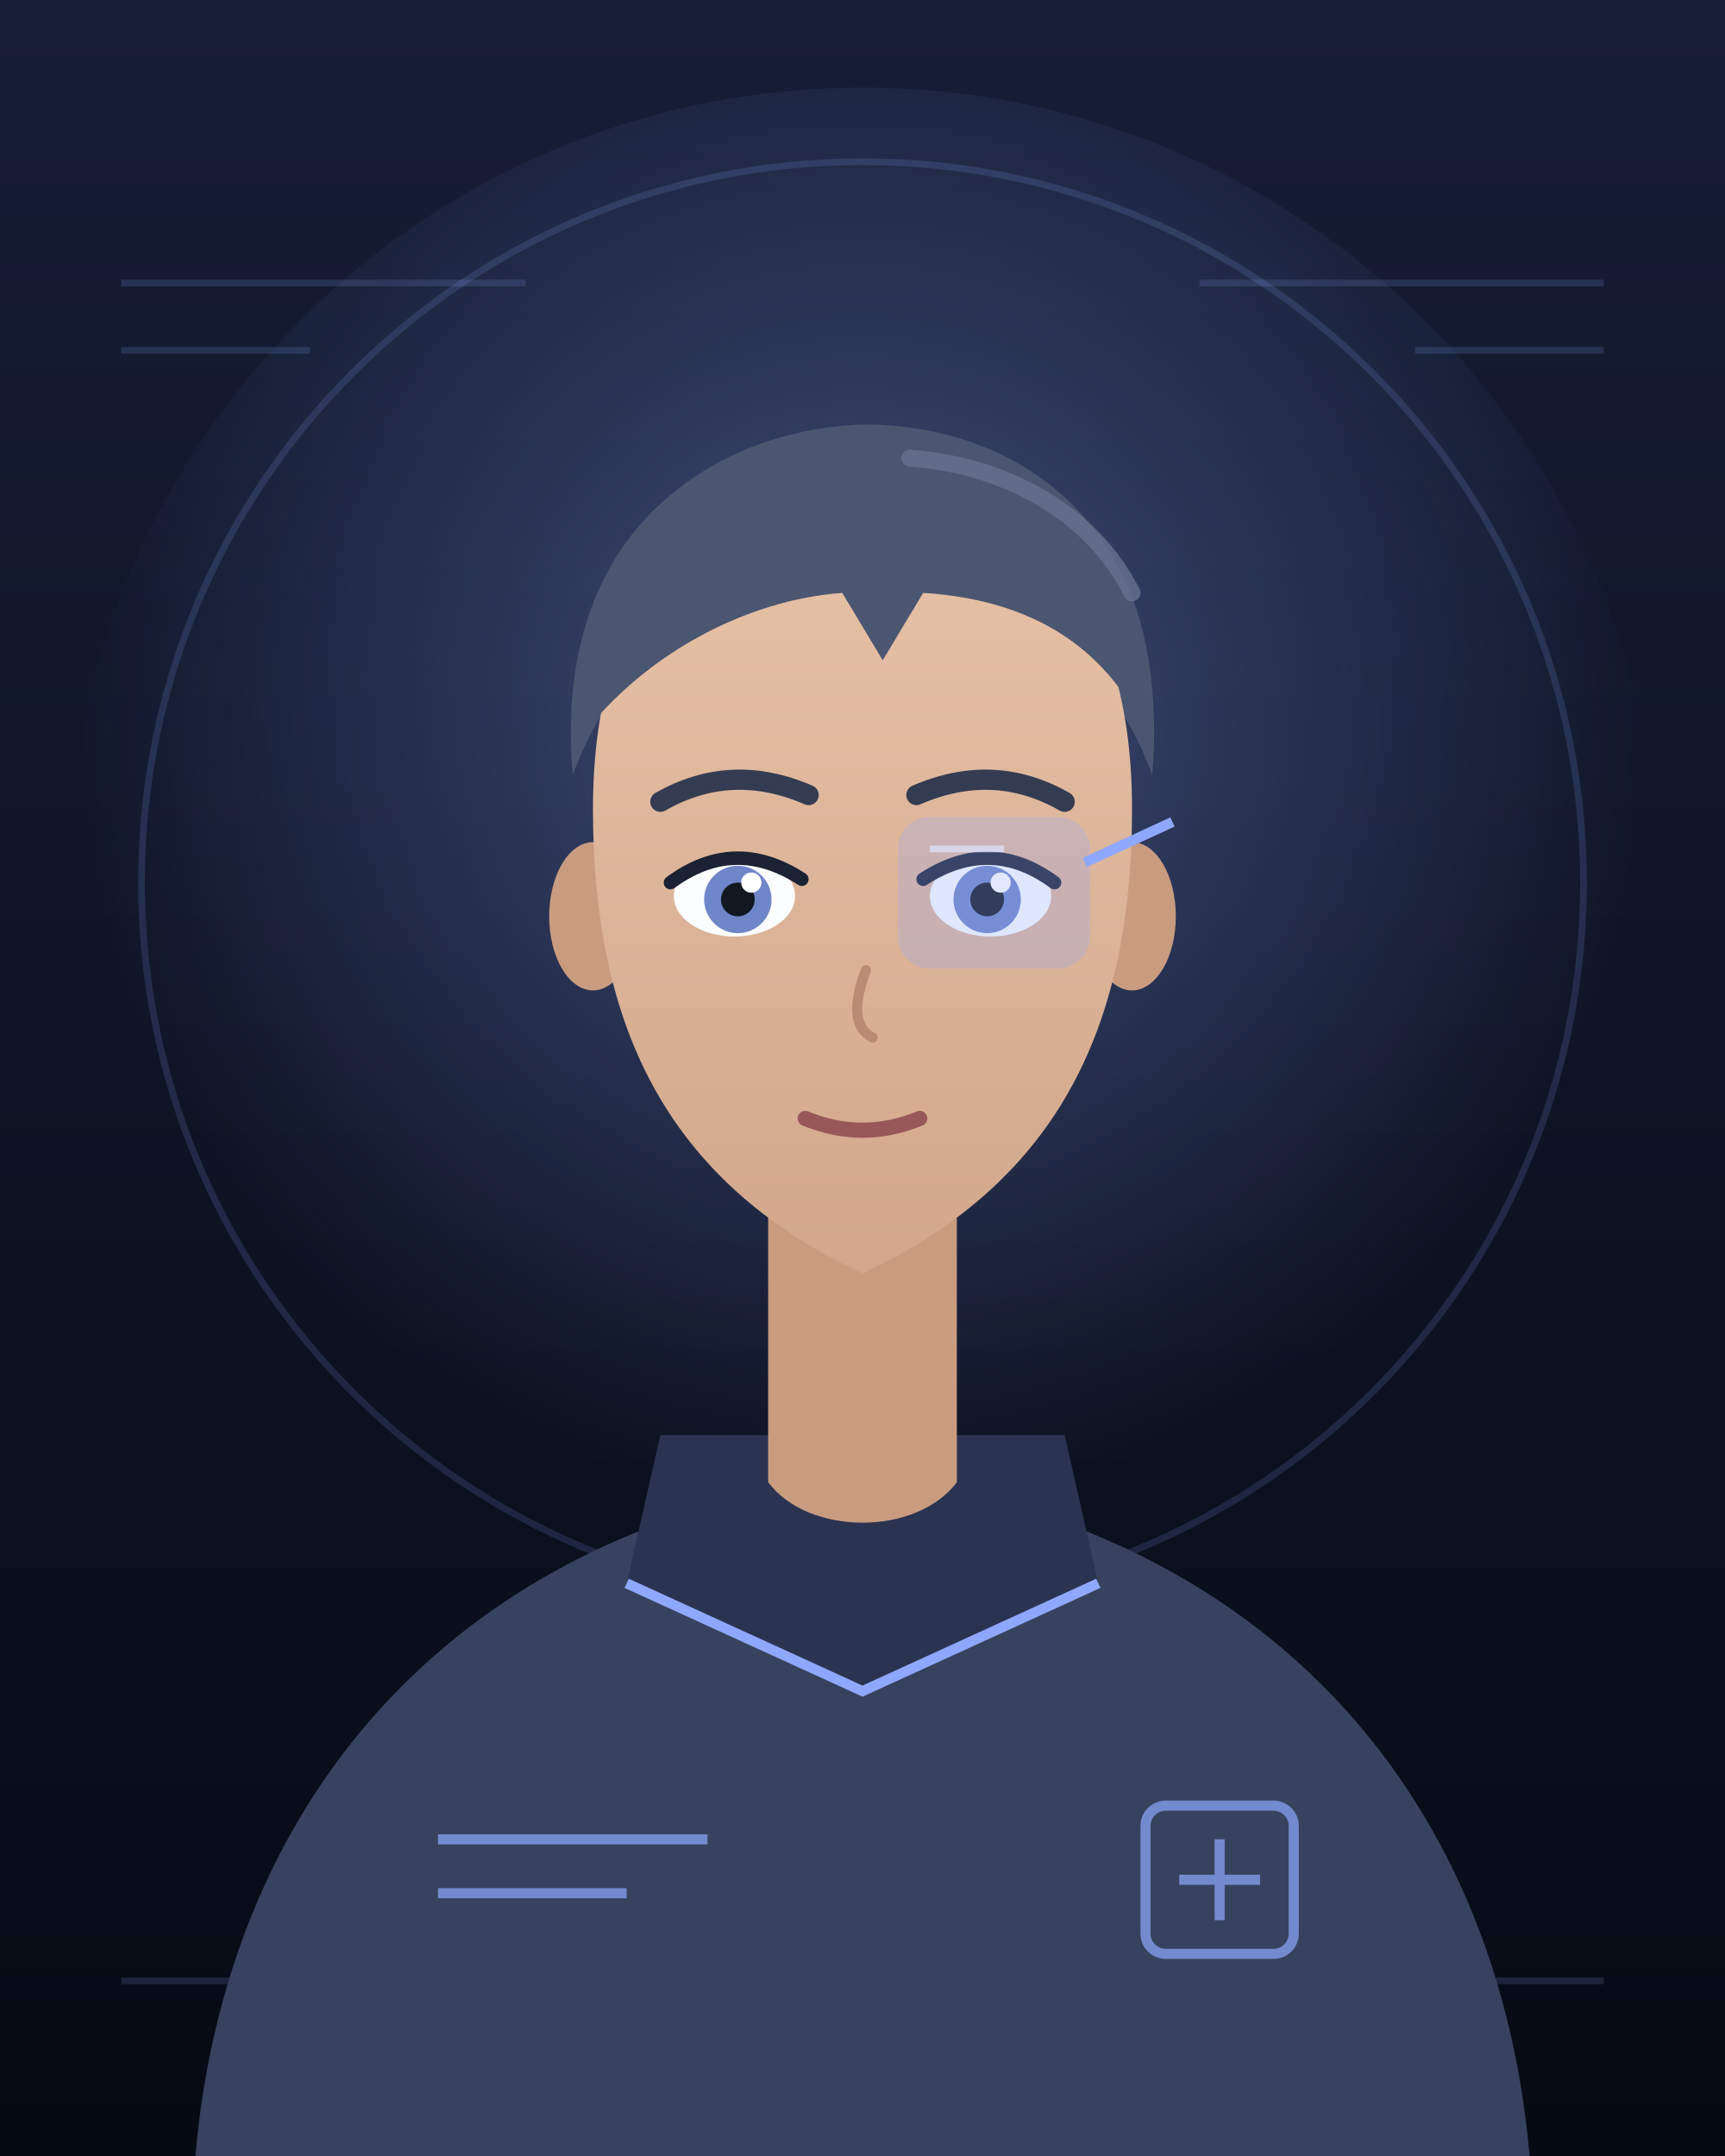
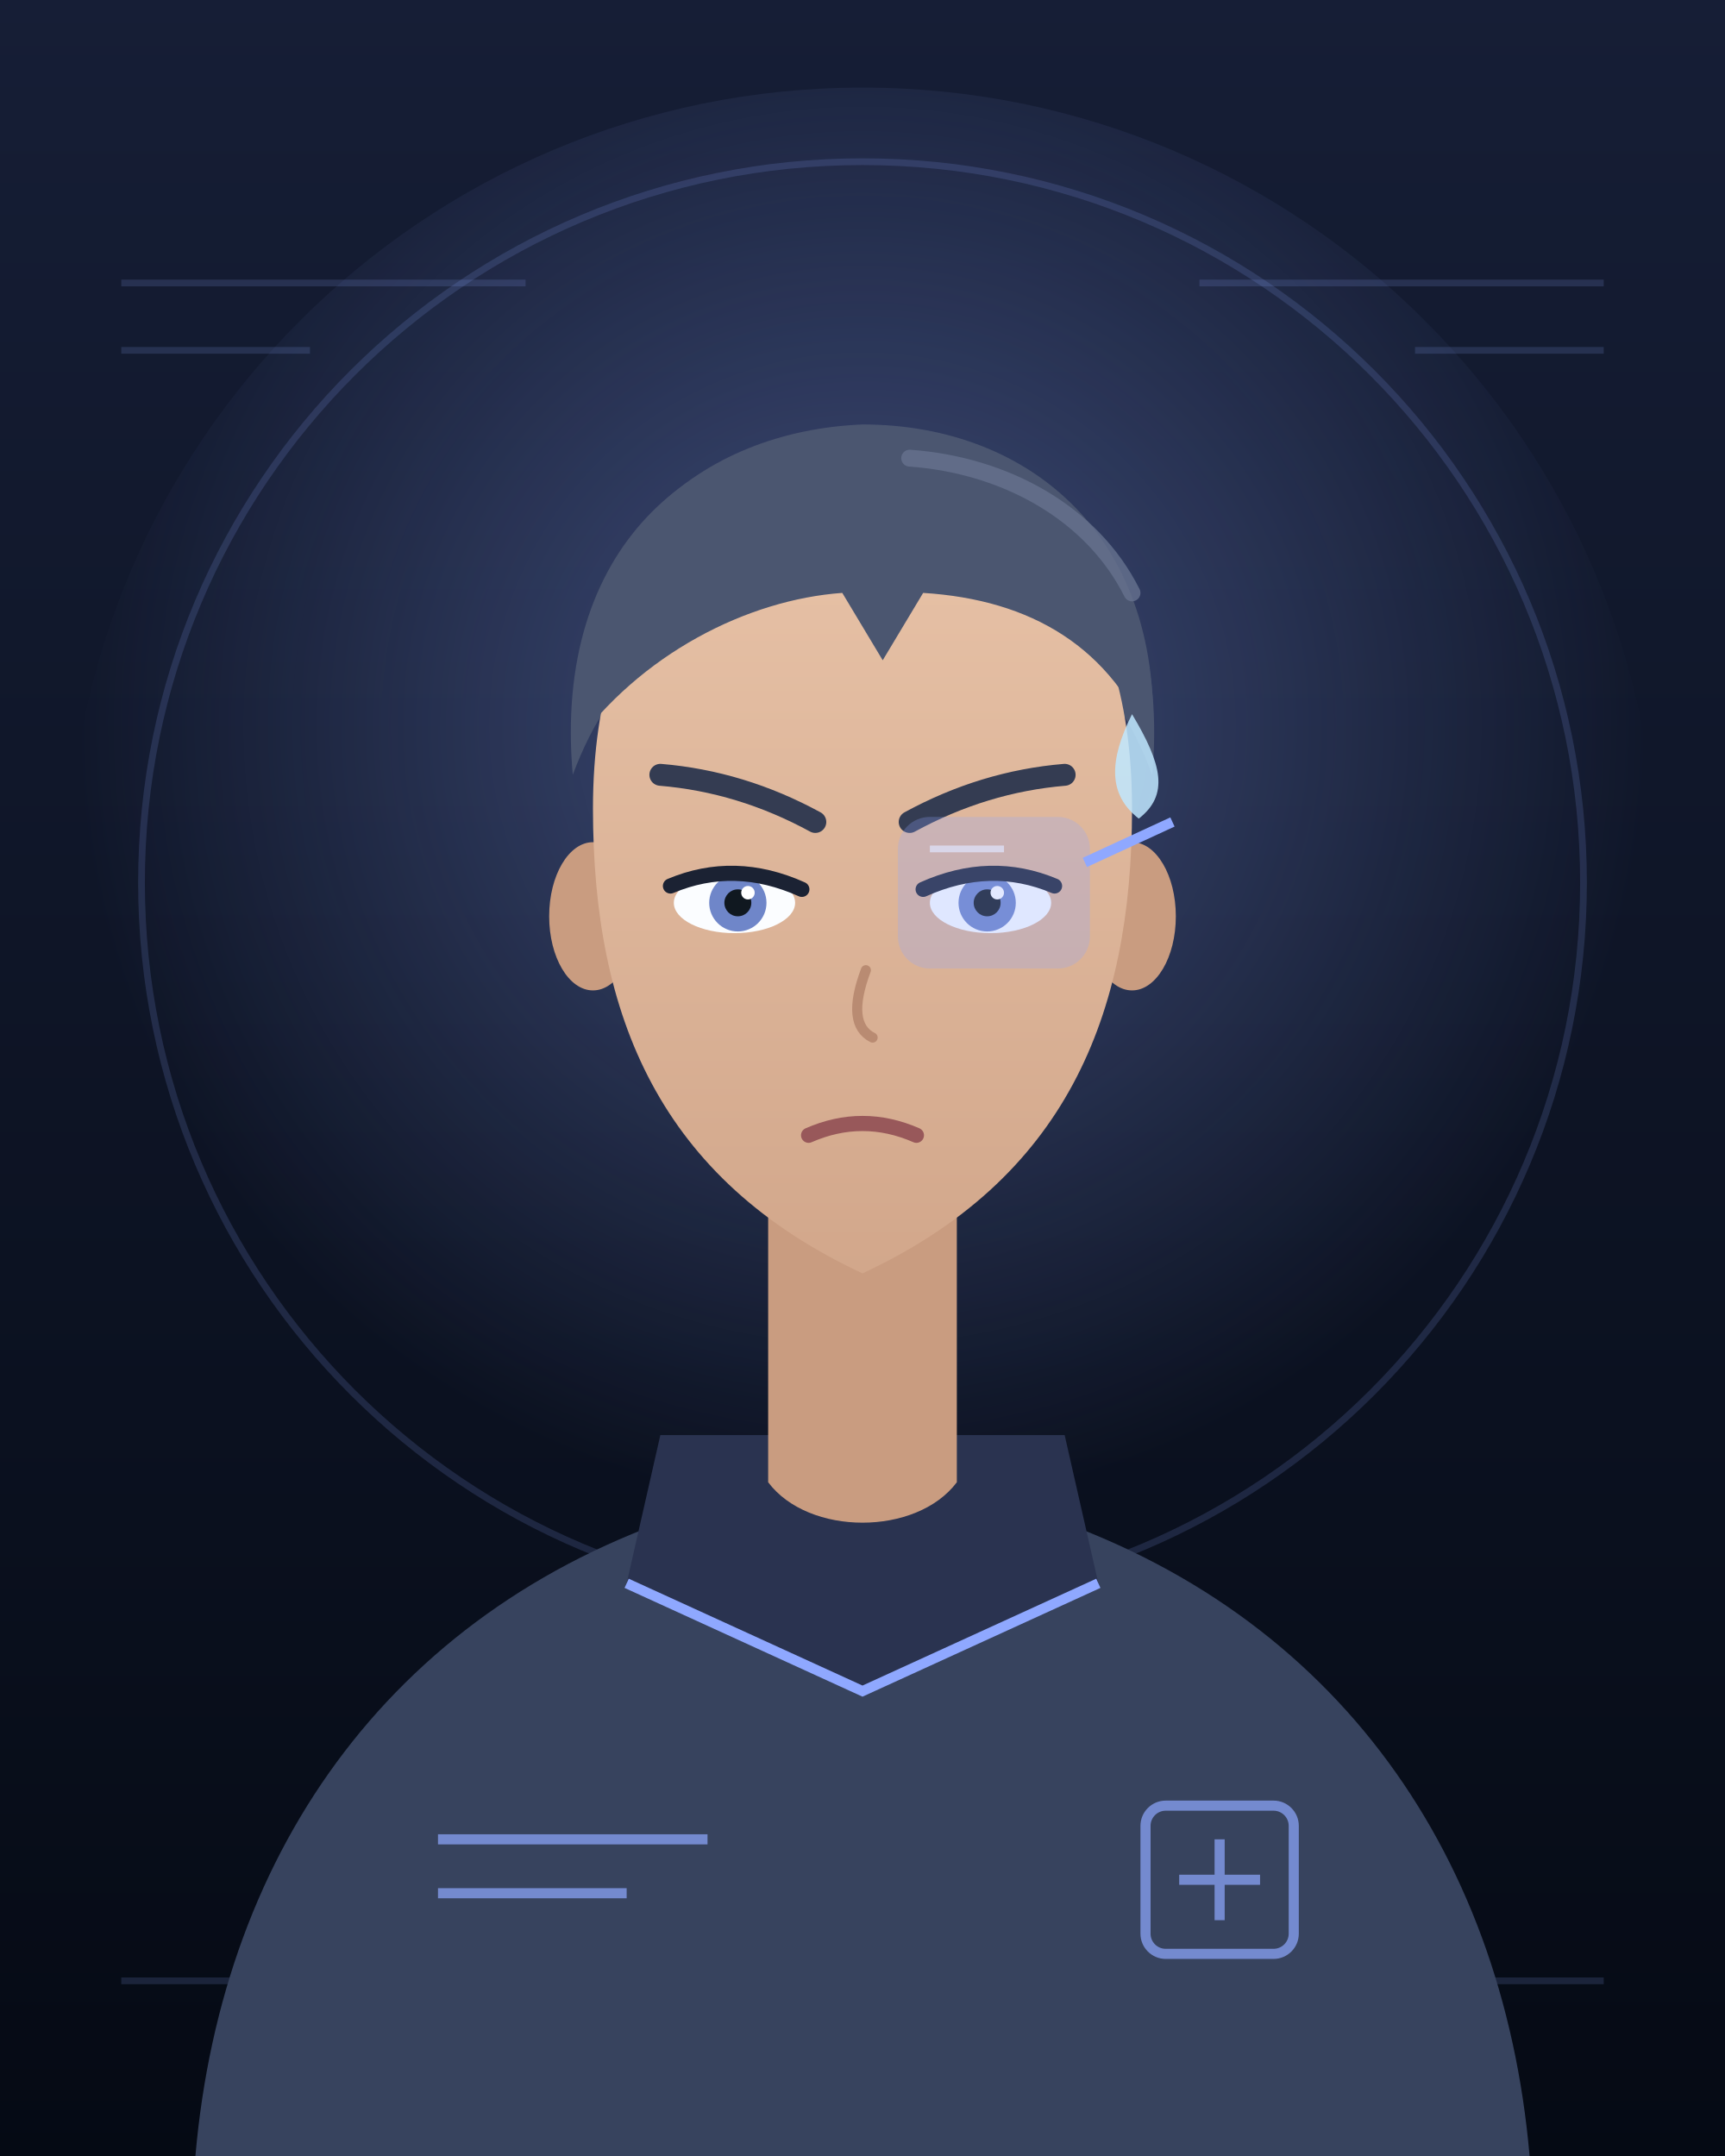
<svg xmlns="http://www.w3.org/2000/svg" width="512" height="640" viewBox="0 0 512 640">
  <defs>
    <linearGradient id="bg" x1="0" y1="0" x2="0" y2="1">
      <stop offset="0" stop-color="#161e36" />
      <stop offset="1" stop-color="#050a14" />
    </linearGradient>
    <radialGradient id="glow" cx="0.5" cy="0.4" r="0.5">
      <stop offset="0" stop-color="#8fa8ff" stop-opacity="0.38" />
      <stop offset="1" stop-color="#8fa8ff" stop-opacity="0" />
    </radialGradient>
    <linearGradient id="skin" x1="0" y1="0" x2="0" y2="1">
      <stop offset="0" stop-color="#e8c3a8" />
      <stop offset="1" stop-color="#d2a78b" />
    </linearGradient>
  </defs>
  <rect width="512" height="640" fill="url(#bg)" />
  <circle cx="256" cy="262" r="236" fill="url(#glow)" />
  <g stroke="#8fa8ff" stroke-opacity="0.16" stroke-width="2" fill="none">
    <path d="M36 84h120M356 84h120M36 104h56M420 104h56M36 588h60M416 588h60" />
    <circle cx="256" cy="262" r="214" />
  </g>
  <path d="M170 230 C164 162 206 128 256 128 C306 128 348 162 342 230 C336 214 328 202 318 196 L194 196 C184 202 176 214 170 230 Z" fill="#4b5670" />
  <path d="M58 640 C66 548 118 476 208 448 L256 472 L304 448 C394 476 446 548 454 640 Z" fill="#37435e" />
  <path d="M196 426 L316 426 L326 470 L256 502 L186 470 Z" fill="#2a3350" />
  <path d="M186 470 L256 502 L326 470" stroke="#8fa8ff" stroke-width="3" fill="none" />
  <path d="M130 546 h80 M130 562 h56" stroke="#8fa8ff" stroke-width="3" opacity="0.7" />
  <rect x="340" y="536" width="44" height="44" rx="6" fill="none" stroke="#8fa8ff" stroke-width="3" opacity="0.7" />
  <path d="M350 558 h24 M362 546 v24" stroke="#8fa8ff" stroke-width="3" opacity="0.7" />
  <path d="M228 330 L228 440 C240 456 272 456 284 440 L284 330 Z" fill="#c99c80" />
  <ellipse cx="176" cy="272" rx="13" ry="22" fill="#c99c80" />
  <ellipse cx="336" cy="272" rx="13" ry="22" fill="#c99c80" />
  <path d="M176 240 C176 172 212 142 256 142 C300 142 336 172 336 240 C336 302 316 350 256 378 C196 350 176 302 176 240 Z" fill="url(#skin)" />
-   <path d="M196 238 Q217 226 240 236" stroke="#343c52" stroke-width="6" fill="none" stroke-linecap="round" />
-   <path d="M272 236 Q295 226 316 238" stroke="#343c52" stroke-width="6" fill="none" stroke-linecap="round" />
-   <ellipse cx="218" cy="266" rx="18" ry="12" fill="#fbfdff" />
-   <circle cx="219" cy="267" r="10" fill="#6f86c9" />
-   <circle cx="219" cy="267" r="5" fill="#101820" />
-   <circle cx="223" cy="262" r="3" fill="#ffffff" />
-   <ellipse cx="294" cy="266" rx="18" ry="12" fill="#fbfdff" />
-   <circle cx="293" cy="267" r="10" fill="#6f86c9" />
-   <circle cx="293" cy="267" r="5" fill="#101820" />
-   <circle cx="297" cy="262" r="3" fill="#ffffff" />
-   <path d="M199 262 Q218 248 238 261" stroke="#1b2233" stroke-width="4" fill="none" stroke-linecap="round" />
-   <path d="M274 261 Q294 248 313 262" stroke="#1b2233" stroke-width="4" fill="none" stroke-linecap="round" />
+   <path d="M196 230 Q220 232 242 244" stroke="#343c52" stroke-width="6.5" fill="none" stroke-linecap="round" />
+   <path d="M270 244 Q292 232 316 230" stroke="#343c52" stroke-width="6.5" fill="none" stroke-linecap="round" />
+   <ellipse cx="218" cy="268" rx="18" ry="9" fill="#fbfdff" />
+   <circle cx="219" cy="268" r="8.5" fill="#6f86c9" />
+   <circle cx="219" cy="268" r="4" fill="#101820" />
+   <circle cx="222" cy="265" r="2" fill="#ffffff" />
+   <ellipse cx="294" cy="268" rx="18" ry="9" fill="#fbfdff" />
+   <circle cx="293" cy="268" r="8.5" fill="#6f86c9" />
+   <circle cx="293" cy="268" r="4" fill="#101820" />
+   <circle cx="296" cy="265" r="2" fill="#ffffff" />
+   <path d="M199 263 Q218 255 238 264" stroke="#1b2233" stroke-width="4.5" fill="none" stroke-linecap="round" />
+   <path d="M274 264 Q294 255 313 263" stroke="#1b2233" stroke-width="4.5" fill="none" stroke-linecap="round" />
  <path d="M257 288 Q251 304 259 308" stroke="#b98b72" stroke-width="3" fill="none" stroke-linecap="round" />
-   <path d="M239 332 Q256 339 273 332" stroke="#98585a" stroke-width="4.5" fill="none" stroke-linecap="round" />
+   <path d="M240 337 Q256 330 272 337" stroke="#98585a" stroke-width="4.5" fill="none" stroke-linecap="round" />
+   <path d="M336 212 C345 227 347 236 338 243 C329 236 329 226 336 212 Z" fill="#bfe8ff" opacity="0.85" />
  <path d="M170 222 C168 160 208 128 256 126 C306 126 346 160 342 222 C330 192 306 178 274 176 L262 196 L250 176 C222 178 190 194 170 222 Z" fill="#4b5670" />
  <path d="M270 136 C298 138 324 152 336 176" stroke="#66728e" stroke-width="5" fill="none" stroke-linecap="round" opacity="0.8" />
  <rect x="268" y="244" width="54" height="42" rx="8" fill="#8fa8ff" opacity="0.26" stroke="#8fa8ff" stroke-width="3" />
  <path d="M322 256 L348 244" stroke="#8fa8ff" stroke-width="3" />
  <path d="M276 252 h22" stroke="#dfe6ff" stroke-width="2" opacity="0.7" />
</svg>
